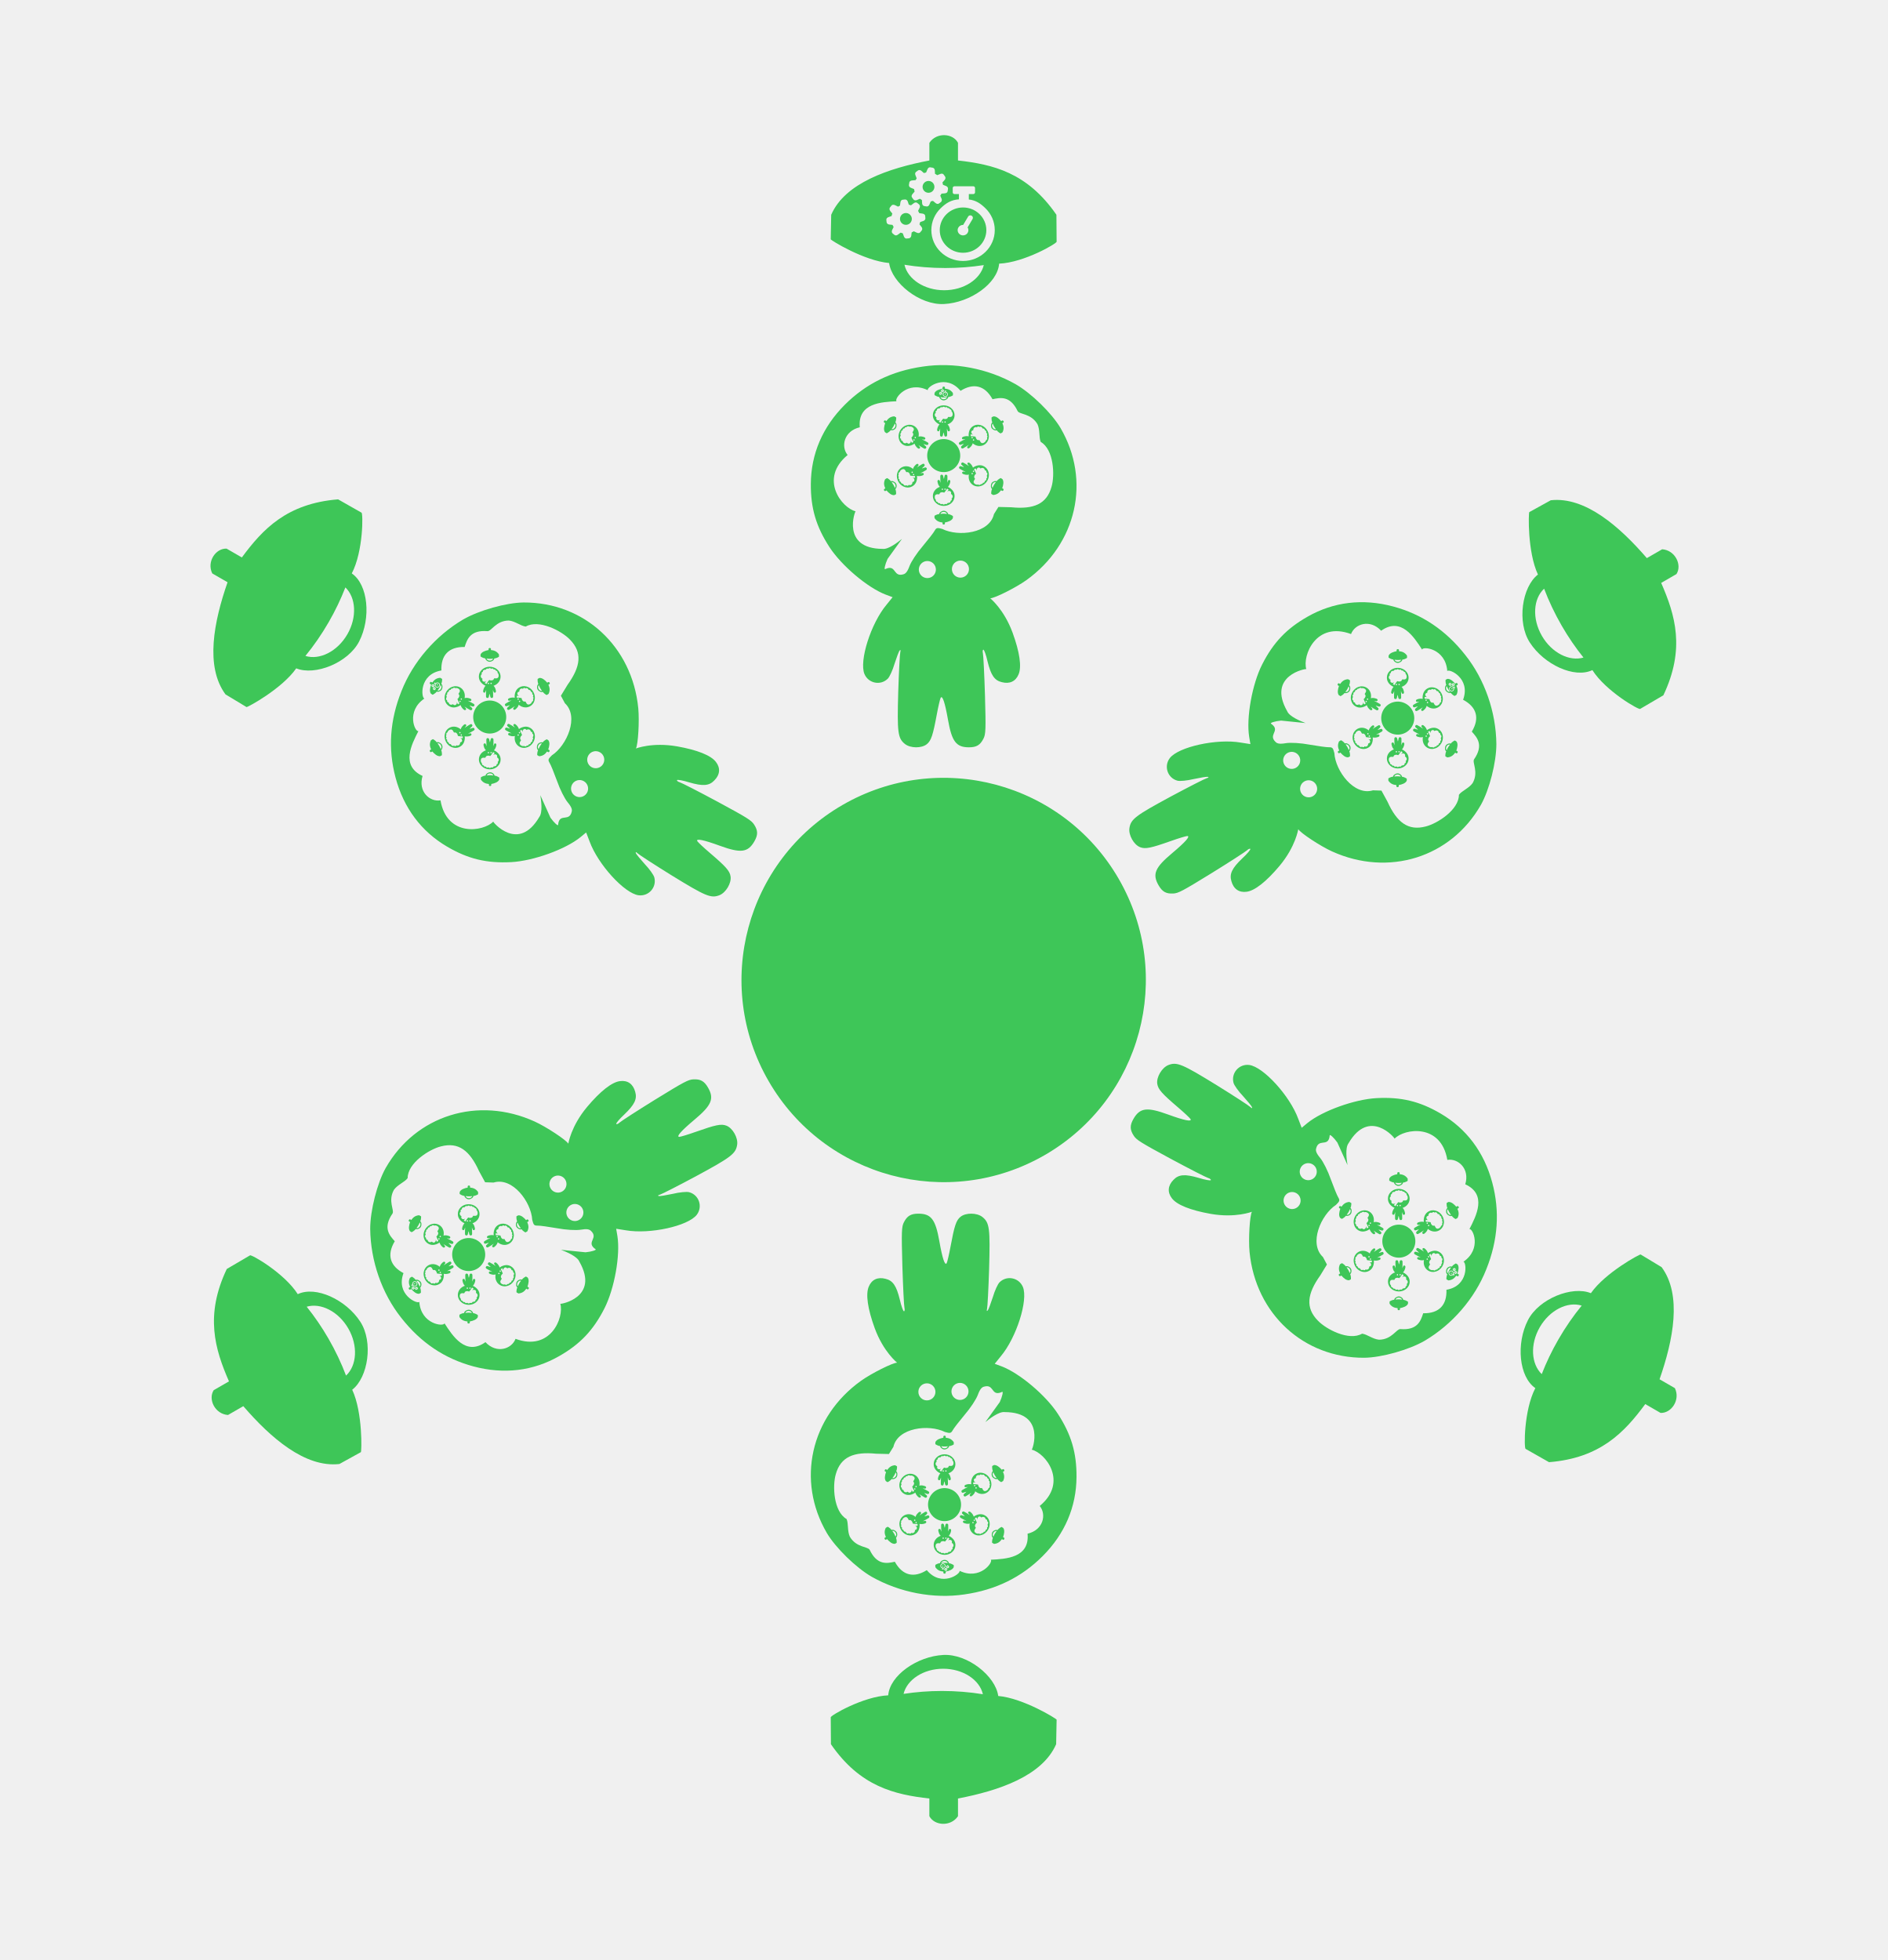
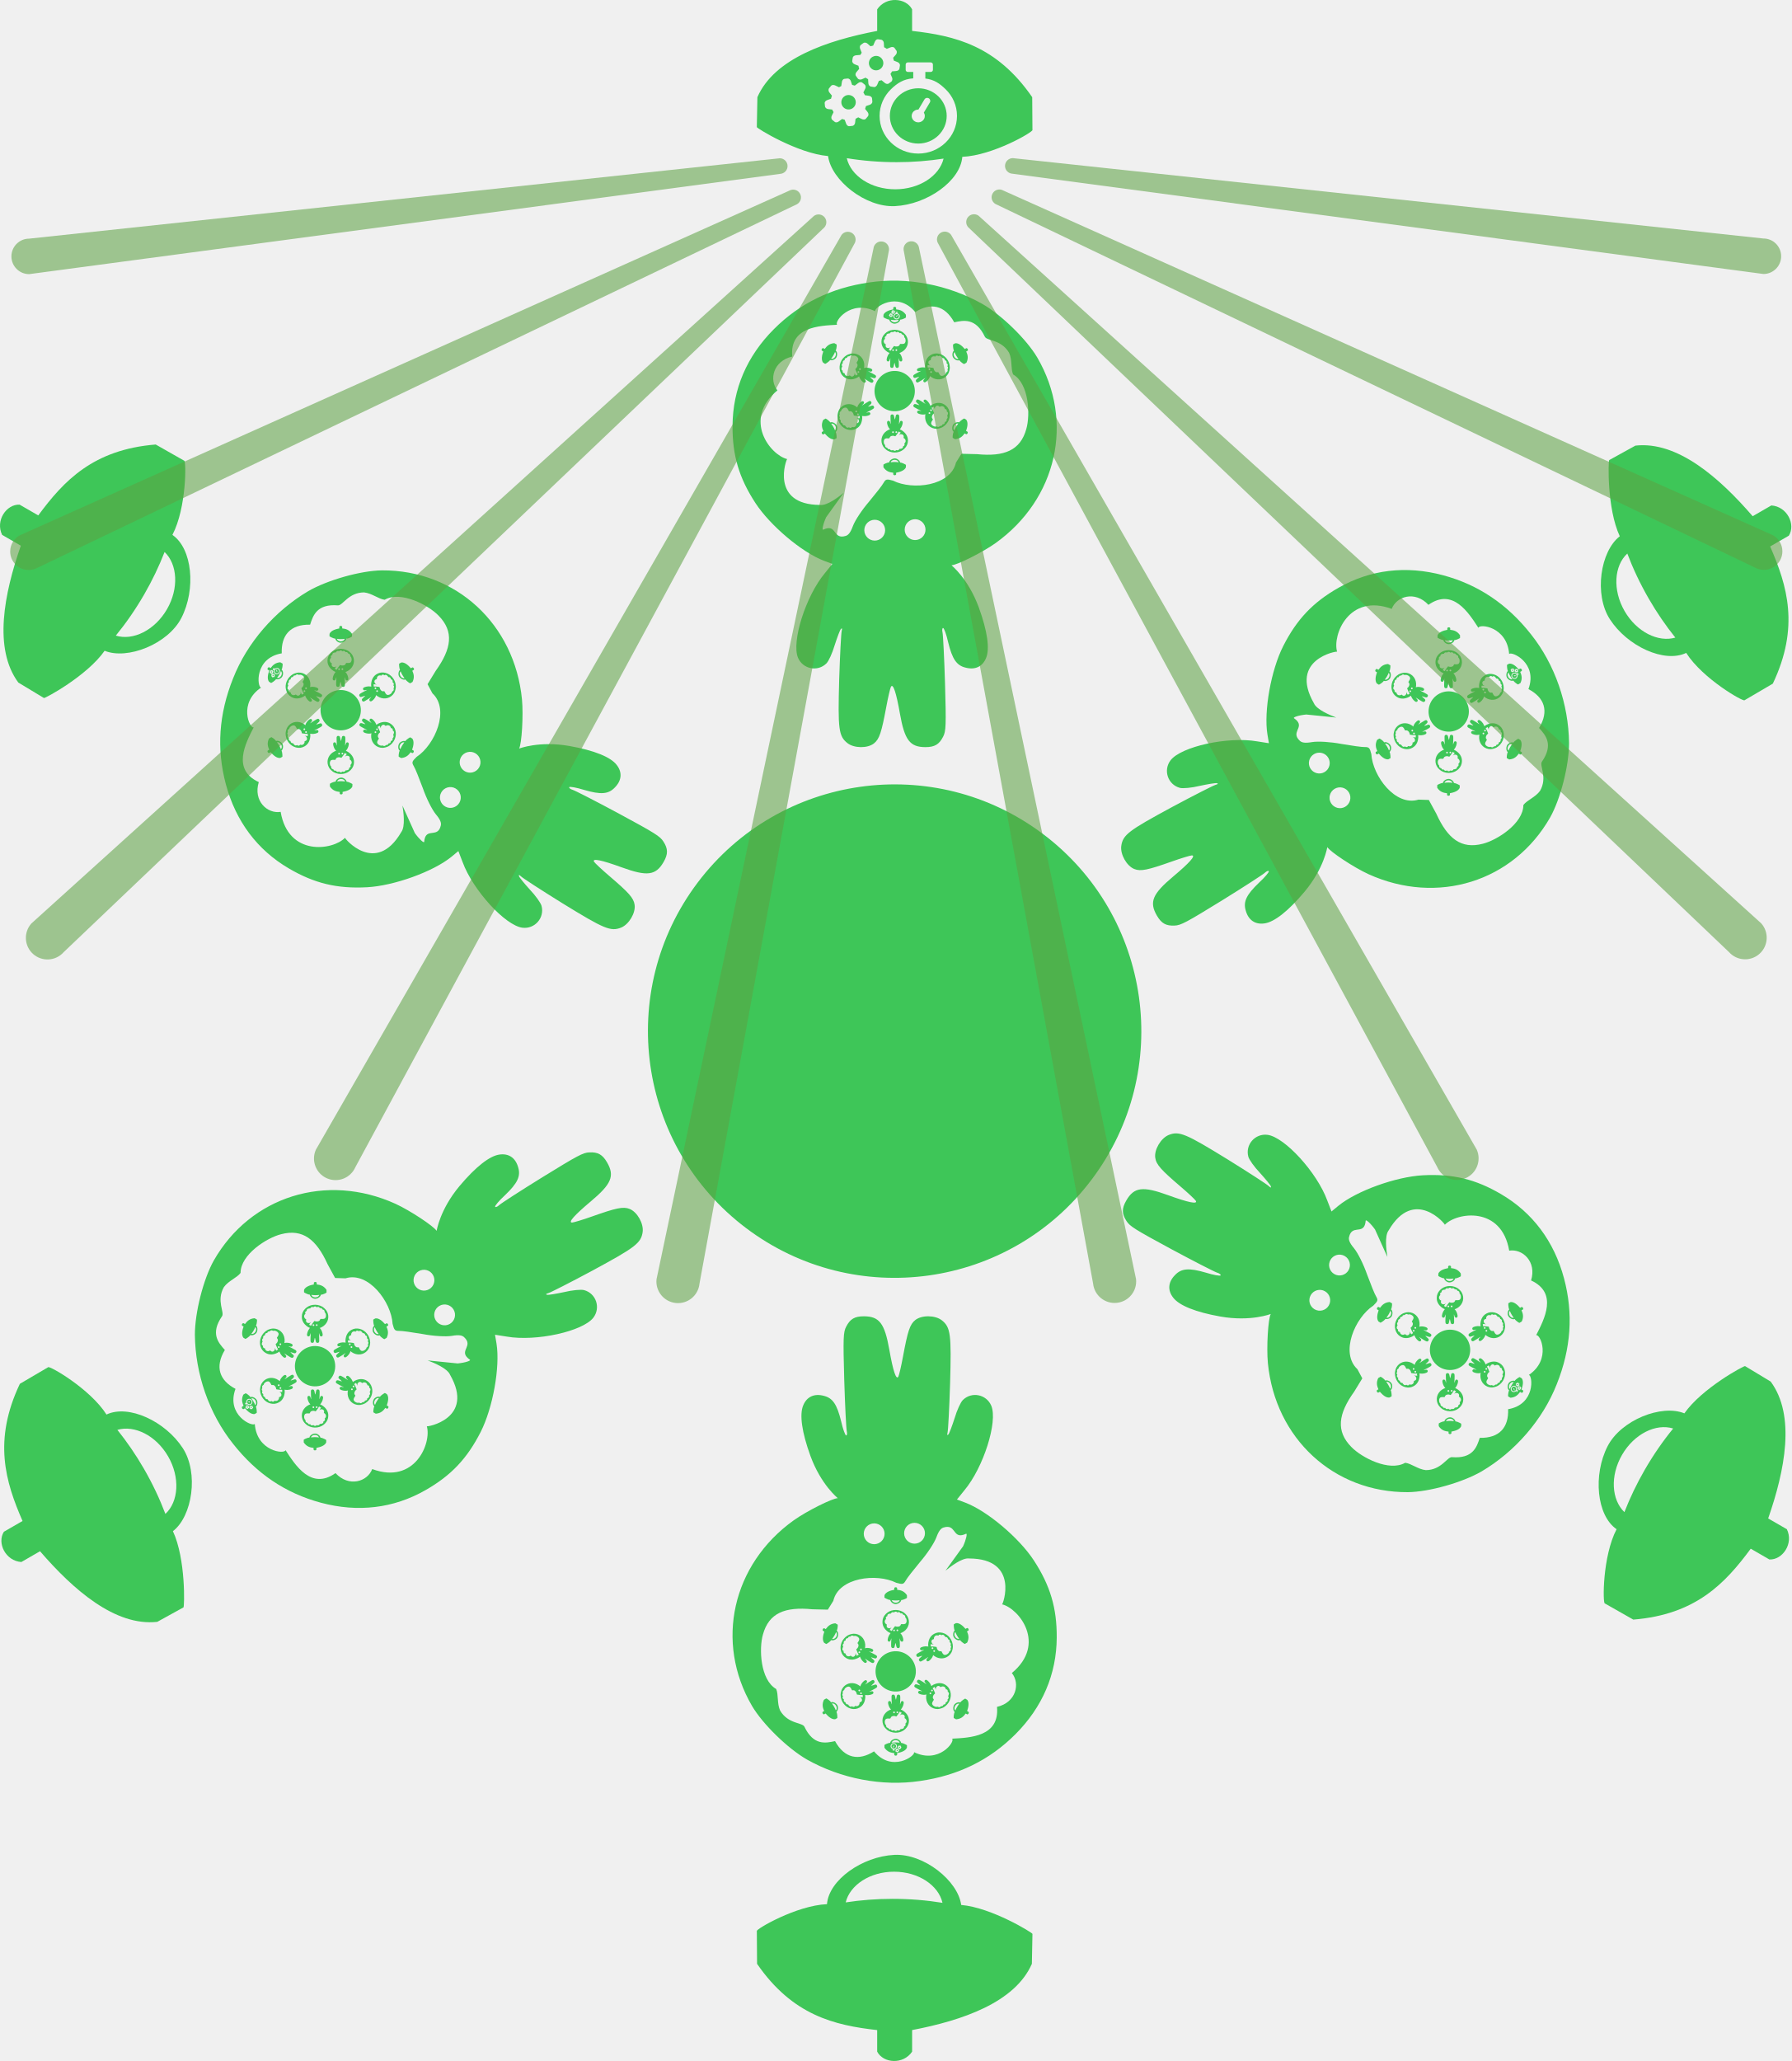
- <svg xmlns="http://www.w3.org/2000/svg" xmlns:xlink="http://www.w3.org/1999/xlink" version="1.0" width="212.687pt" height="220.89pt" viewBox="0 0 212.687 220.89" preserveAspectRatio="xMidYMid" id="svg5" xml:space="preserve">
+ <svg xmlns="http://www.w3.org/2000/svg" xmlns:xlink="http://www.w3.org/1999/xlink" version="1.0" width="165.434pt" height="190.314pt" viewBox="0 0 165.434 190.314" preserveAspectRatio="xMidYMid" id="svg5" xml:space="preserve">
  <defs id="defs5" />
-   <g id="layer2" style="display:inline">
+   <g id="layer2" style="display:inline" transform="translate(-23.7212,-15.23066)">
    <use x="0" y="0" xlink:href="#rect13-2-0-3" id="use9" transform="rotate(-120,106.4003,110.4304)" style="display:inline" />
    <use x="0" y="0" xlink:href="#rect13-2-0-3" id="use8" transform="rotate(180,106.502,110.6856)" style="display:inline" />
    <use x="0" y="0" xlink:href="#rect13-2-0-3" id="use7" transform="rotate(120,106.4181,110.3844)" style="display:inline" />
    <use x="0" y="0" xlink:href="#rect13-2-0-3" id="use6" transform="rotate(60,106.156,110.4116)" style="display:inline" />
-     <path id="rect13-2-0-3" style="stroke-width:1.221;stroke-linecap:round;stroke-miterlimit:0;fill:#3ec658;fill-opacity:1" d="m 187.311,61.903 -1.725,0.996 c -3.066,-3.551 -6.946,-6.955 -10.828,-6.52 l -2.419,1.335 c -0.091,4.14e-4 -0.229,4.465 0.974,7.036 -1.796,1.384 -2.393,5.375 -0.916,7.66 1.613,2.496 5.032,4.078 7.051,3.111 1.518,2.39 5.297,4.541 5.389,4.369 l 2.611,-1.532 c 2.484,-5.229 1.34,-9.029 -0.247,-12.666 l 1.723,-0.995 c 0.655,-1.028 -0.146,-2.693 -1.613,-2.794 z m -13.303,4.442 c 0.526,1.389 1.186,2.79 1.986,4.176 0.75,1.299 1.575,2.496 2.449,3.585 -1.574,0.463 -3.57,-0.514 -4.687,-2.45 -1.121,-1.942 -0.971,-4.181 0.252,-5.311 z" />
-     <path id="rect13-2-0" style="stroke-width:1.221;stroke-linecap:round;stroke-miterlimit:0;fill:#3ec658;fill-opacity:1" d="m 106.44,15.231 c -0.634,-0.017 -1.299,0.254 -1.709,0.864 v 1.991 c -4.608,0.88 -9.497,2.538 -11.061,6.117 l -0.054,2.763 c -0.045,0.079 3.752,2.431 6.58,2.675 0.301,2.248 3.459,4.759 6.177,4.623 2.968,-0.149 6.047,-2.319 6.22,-4.551 2.829,-0.12 6.581,-2.316 6.478,-2.481 l -0.022,-3.028 c -3.286,-4.766 -7.149,-5.674 -11.092,-6.119 v -1.989 c -0.281,-0.541 -0.882,-0.847 -1.516,-0.864 z m -1.663,3.624 c 0.018,-0.001 0.037,-7.6e-5 0.056,0.003 l 0.272,0.042 c 0.037,0.006 0.07,0.021 0.1,0.041 0.089,0.061 0.141,0.175 0.142,0.275 l 0.022,0.375 c 0.087,0.042 0.171,0.092 0.249,0.151 l 0.337,-0.135 c 0.124,-0.052 0.295,-0.062 0.384,0.06 L 106.5,19.893 c 0.089,0.124 0.041,0.299 -0.051,0.394 l -0.242,0.274 c 0.027,0.087 0.047,0.176 0.06,0.265 l 0.341,0.136 c 0.127,0.044 0.248,0.178 0.224,0.328 l -0.044,0.272 c -0.024,0.15 -0.181,0.218 -0.315,0.227 l -0.369,0.032 c -0.042,0.081 -0.088,0.159 -0.144,0.233 l 0.142,0.333 h 0.001 c 0.057,0.12 0.046,0.301 -0.076,0.39 l -0.223,0.161 c -0.123,0.089 -0.283,0.027 -0.384,-0.062 l -0.283,-0.237 c -0.081,0.026 -0.165,0.044 -0.248,0.059 l -0.146,0.34 c -0.051,0.125 -0.165,0.253 -0.316,0.229 l -0.27,-0.042 c -0.152,-0.024 -0.239,-0.183 -0.242,-0.316 l -0.023,-0.368 c -0.08,-0.04 -0.157,-0.087 -0.23,-0.141 l -0.335,0.145 c -0.121,0.058 -0.305,0.049 -0.394,-0.075 l -0.16,-0.223 c -0.089,-0.123 -0.027,-0.281 0.061,-0.382 l 0.236,-0.277 c -0.031,-0.095 -0.052,-0.188 -0.067,-0.284 l -0.35,-0.138 c -0.126,-0.045 -0.247,-0.181 -0.223,-0.331 l 0.044,-0.271 c 0.024,-0.15 0.183,-0.218 0.316,-0.229 l 0.387,-0.034 c 0.038,-0.07 0.078,-0.136 0.125,-0.201 l -0.135,-0.343 c -0.054,-0.122 -0.062,-0.294 0.061,-0.384 l 0.221,-0.161 c 0.123,-0.089 0.299,-0.041 0.394,0.051 l 0.271,0.24 c 0.082,-0.027 0.165,-0.047 0.248,-0.062 l 0.154,-0.357 c 0.044,-0.109 0.136,-0.22 0.259,-0.23 z m -0.144,1.537 a 0.666,0.666 0 0 0 -0.577,0.334 0.666,0.666 0 0 0 0.245,0.911 0.666,0.666 0 0 0 0.91,-0.245 0.666,0.666 0 0 0 -0.243,-0.911 0.666,0.666 0 0 0 -0.334,-0.089 z m 2.93,0.601 h 2.115 c 0.11,0 0.201,0.087 0.201,0.193 v 0.492 c 0,0.107 -0.091,0.195 -0.201,0.195 h -0.502 c 10e-4,0.009 0.003,0.016 0.003,0.025 v 0.584 c 0.814,0.095 1.325,0.457 1.876,0.993 0.647,0.629 1.047,1.498 1.047,2.458 0,0.96 -0.401,1.828 -1.047,2.458 -0.647,0.63 -1.539,1.02 -2.527,1.02 -0.987,0 -1.88,-0.39 -2.527,-1.02 -0.647,-0.629 -1.047,-1.498 -1.047,-2.458 0,-0.96 0.401,-1.829 1.047,-2.458 0.592,-0.576 1.173,-0.95 2.061,-1.009 -0.002,-0.197 -7.8e-4,-0.396 0,-0.593 h -0.501 c -0.11,0 -0.198,-0.087 -0.198,-0.193 v -0.494 c 0,-0.106 0.089,-0.193 0.199,-0.193 z m -5.577,1.488 c 0.15,-0.015 0.278,0.114 0.315,0.242 l 0.114,0.344 c 0.085,0.018 0.167,0.041 0.246,0.07 l 0.312,-0.233 c 0.106,-0.083 0.268,-0.135 0.385,-0.04 l 0.215,0.173 c 0.029,0.024 0.05,0.054 0.066,0.086 0.046,0.097 0.034,0.221 -0.015,0.309 l -0.168,0.337 c 0.054,0.08 0.101,0.163 0.139,0.253 l 0.36,0.051 c 0.133,0.017 0.288,0.094 0.303,0.245 l 0.026,0.275 c 0.016,0.152 -0.113,0.278 -0.24,0.315 l -0.347,0.116 c -0.02,0.089 -0.048,0.177 -0.081,0.261 l 0.227,0.287 c 0.088,0.102 0.126,0.281 0.031,0.398 l -0.174,0.212 c -0.096,0.118 -0.266,0.099 -0.387,0.04 l -0.335,-0.157 c -0.076,0.049 -0.157,0.094 -0.242,0.13 l -0.043,0.359 10e-4,0.002 c -0.01,0.132 -0.112,0.283 -0.262,0.299 l -0.272,0.028 c -0.15,0.015 -0.257,-0.118 -0.3,-0.245 l -0.127,-0.347 c -0.083,-0.018 -0.164,-0.044 -0.243,-0.073 l -0.297,0.221 c -0.106,0.083 -0.269,0.136 -0.388,0.04 l -0.212,-0.171 c -0.119,-0.097 -0.115,-0.278 -0.051,-0.396 l 0.164,-0.33 c -0.049,-0.075 -0.093,-0.153 -0.129,-0.236 l -0.363,-0.042 c -0.134,-0.01 -0.288,-0.109 -0.303,-0.261 l -0.028,-0.274 c -0.015,-0.15 0.118,-0.257 0.245,-0.3 l 0.343,-0.123 c 0.02,-0.097 0.049,-0.189 0.084,-0.28 l -0.234,-0.293 c -0.086,-0.102 -0.122,-0.281 -0.026,-0.398 l 0.173,-0.212 c 0.096,-0.118 0.268,-0.099 0.388,-0.041 l 0.352,0.166 c 0.068,-0.042 0.135,-0.079 0.208,-0.111 l 0.054,-0.366 c 0.014,-0.133 0.094,-0.285 0.246,-0.3 z m 6.541,0.901 c -1.448,0 -2.625,1.144 -2.625,2.552 0,1.412 1.182,2.553 2.625,2.553 1.452,0 2.625,-1.149 2.625,-2.553 0,-1.406 -1.177,-2.552 -2.625,-2.552 z m -6.439,0.623 a 0.666,0.666 0 0 0 -0.334,0.089 0.666,0.666 0 0 0 -0.243,0.911 0.666,0.666 0 0 0 0.91,0.245 0.666,0.666 0 0 0 0.245,-0.911 0.666,0.666 0 0 0 -0.577,-0.334 z m 7.242,0.264 c 0.055,-0.004 0.111,0.008 0.163,0.037 0.137,0.077 0.185,0.247 0.105,0.381 l -0.557,0.94 c 0.114,0.179 0.125,0.41 0.009,0.605 -0.167,0.282 -0.537,0.38 -0.828,0.217 -0.29,-0.163 -0.39,-0.523 -0.223,-0.806 0.116,-0.195 0.328,-0.302 0.543,-0.296 l 0.558,-0.939 c 0.05,-0.083 0.137,-0.133 0.229,-0.139 z m -7.405,5.569 c 1.466,0.239 3.009,0.368 4.61,0.368 1.5,0 2.948,-0.117 4.329,-0.33 -0.386,1.594 -2.23,2.834 -4.465,2.834 -2.242,0 -4.106,-1.249 -4.474,-2.873 z" />
+     <path id="rect13-2-0-3" style="fill:#3ec658;fill-opacity:1;stroke-width:1.221;stroke-linecap:round;stroke-miterlimit:0" d="m 187.311,61.903 -1.725,0.996 c -3.066,-3.551 -6.946,-6.955 -10.828,-6.52 l -2.419,1.335 c -0.091,4.14e-4 -0.229,4.465 0.974,7.036 -1.796,1.384 -2.393,5.375 -0.916,7.66 1.613,2.496 5.032,4.078 7.051,3.111 1.518,2.39 5.297,4.541 5.389,4.369 l 2.611,-1.532 c 2.484,-5.229 1.34,-9.029 -0.247,-12.666 l 1.723,-0.995 c 0.655,-1.028 -0.146,-2.693 -1.613,-2.794 z m -13.303,4.442 c 0.526,1.389 1.186,2.79 1.986,4.176 0.75,1.299 1.575,2.496 2.449,3.585 -1.574,0.463 -3.57,-0.514 -4.687,-2.45 -1.121,-1.942 -0.971,-4.181 0.252,-5.311 z" />
+     <path id="rect13-2-0" style="fill:#3ec658;fill-opacity:1;stroke-width:1.221;stroke-linecap:round;stroke-miterlimit:0" d="m 106.44,15.231 c -0.634,-0.017 -1.299,0.254 -1.709,0.864 v 1.991 c -4.608,0.88 -9.497,2.538 -11.061,6.117 l -0.054,2.763 c -0.045,0.079 3.752,2.431 6.58,2.675 0.301,2.248 3.459,4.759 6.177,4.623 2.968,-0.149 6.047,-2.319 6.22,-4.551 2.829,-0.12 6.581,-2.316 6.478,-2.481 l -0.022,-3.028 c -3.286,-4.766 -7.149,-5.674 -11.092,-6.119 v -1.989 c -0.281,-0.541 -0.882,-0.847 -1.516,-0.864 z m -1.663,3.624 c 0.018,-0.001 0.037,-7.6e-5 0.056,0.003 l 0.272,0.042 c 0.037,0.006 0.07,0.021 0.1,0.041 0.089,0.061 0.141,0.175 0.142,0.275 l 0.022,0.375 c 0.087,0.042 0.171,0.092 0.249,0.151 l 0.337,-0.135 c 0.124,-0.052 0.295,-0.062 0.384,0.06 L 106.5,19.893 c 0.089,0.124 0.041,0.299 -0.051,0.394 l -0.242,0.274 c 0.027,0.087 0.047,0.176 0.06,0.265 l 0.341,0.136 c 0.127,0.044 0.248,0.178 0.224,0.328 l -0.044,0.272 c -0.024,0.15 -0.181,0.218 -0.315,0.227 l -0.369,0.032 c -0.042,0.081 -0.088,0.159 -0.144,0.233 l 0.142,0.333 h 0.001 c 0.057,0.12 0.046,0.301 -0.076,0.39 l -0.223,0.161 c -0.123,0.089 -0.283,0.027 -0.384,-0.062 l -0.283,-0.237 c -0.081,0.026 -0.165,0.044 -0.248,0.059 l -0.146,0.34 c -0.051,0.125 -0.165,0.253 -0.316,0.229 l -0.27,-0.042 c -0.152,-0.024 -0.239,-0.183 -0.242,-0.316 l -0.023,-0.368 c -0.08,-0.04 -0.157,-0.087 -0.23,-0.141 l -0.335,0.145 c -0.121,0.058 -0.305,0.049 -0.394,-0.075 l -0.16,-0.223 c -0.089,-0.123 -0.027,-0.281 0.061,-0.382 l 0.236,-0.277 c -0.031,-0.095 -0.052,-0.188 -0.067,-0.284 l -0.35,-0.138 c -0.126,-0.045 -0.247,-0.181 -0.223,-0.331 l 0.044,-0.271 c 0.024,-0.15 0.183,-0.218 0.316,-0.229 l 0.387,-0.034 c 0.038,-0.07 0.078,-0.136 0.125,-0.201 l -0.135,-0.343 c -0.054,-0.122 -0.062,-0.294 0.061,-0.384 l 0.221,-0.161 c 0.123,-0.089 0.299,-0.041 0.394,0.051 l 0.271,0.24 c 0.082,-0.027 0.165,-0.047 0.248,-0.062 l 0.154,-0.357 c 0.044,-0.109 0.136,-0.22 0.259,-0.23 z m -0.144,1.537 a 0.666,0.666 0 0 0 -0.577,0.334 0.666,0.666 0 0 0 0.245,0.911 0.666,0.666 0 0 0 0.91,-0.245 0.666,0.666 0 0 0 -0.243,-0.911 0.666,0.666 0 0 0 -0.334,-0.089 z m 2.93,0.601 h 2.115 c 0.11,0 0.201,0.087 0.201,0.193 v 0.492 c 0,0.107 -0.091,0.195 -0.201,0.195 h -0.502 c 10e-4,0.009 0.003,0.016 0.003,0.025 v 0.584 c 0.814,0.095 1.325,0.457 1.876,0.993 0.647,0.629 1.047,1.498 1.047,2.458 0,0.96 -0.401,1.828 -1.047,2.458 -0.647,0.63 -1.539,1.02 -2.527,1.02 -0.987,0 -1.88,-0.39 -2.527,-1.02 -0.647,-0.629 -1.047,-1.498 -1.047,-2.458 0,-0.96 0.401,-1.829 1.047,-2.458 0.592,-0.576 1.173,-0.95 2.061,-1.009 -0.002,-0.197 -7.8e-4,-0.396 0,-0.593 h -0.501 c -0.11,0 -0.198,-0.087 -0.198,-0.193 v -0.494 c 0,-0.106 0.089,-0.193 0.199,-0.193 z m -5.577,1.488 c 0.15,-0.015 0.278,0.114 0.315,0.242 l 0.114,0.344 c 0.085,0.018 0.167,0.041 0.246,0.07 l 0.312,-0.233 c 0.106,-0.083 0.268,-0.135 0.385,-0.04 l 0.215,0.173 c 0.029,0.024 0.05,0.054 0.066,0.086 0.046,0.097 0.034,0.221 -0.015,0.309 l -0.168,0.337 c 0.054,0.08 0.101,0.163 0.139,0.253 l 0.36,0.051 c 0.133,0.017 0.288,0.094 0.303,0.245 l 0.026,0.275 c 0.016,0.152 -0.113,0.278 -0.24,0.315 l -0.347,0.116 c -0.02,0.089 -0.048,0.177 -0.081,0.261 l 0.227,0.287 c 0.088,0.102 0.126,0.281 0.031,0.398 l -0.174,0.212 c -0.096,0.118 -0.266,0.099 -0.387,0.04 l -0.335,-0.157 c -0.076,0.049 -0.157,0.094 -0.242,0.13 l -0.043,0.359 10e-4,0.002 c -0.01,0.132 -0.112,0.283 -0.262,0.299 l -0.272,0.028 c -0.15,0.015 -0.257,-0.118 -0.3,-0.245 l -0.127,-0.347 c -0.083,-0.018 -0.164,-0.044 -0.243,-0.073 l -0.297,0.221 c -0.106,0.083 -0.269,0.136 -0.388,0.04 l -0.212,-0.171 c -0.119,-0.097 -0.115,-0.278 -0.051,-0.396 l 0.164,-0.33 c -0.049,-0.075 -0.093,-0.153 -0.129,-0.236 l -0.363,-0.042 c -0.134,-0.01 -0.288,-0.109 -0.303,-0.261 l -0.028,-0.274 c -0.015,-0.15 0.118,-0.257 0.245,-0.3 l 0.343,-0.123 c 0.02,-0.097 0.049,-0.189 0.084,-0.28 l -0.234,-0.293 c -0.086,-0.102 -0.122,-0.281 -0.026,-0.398 l 0.173,-0.212 c 0.096,-0.118 0.268,-0.099 0.388,-0.041 l 0.352,0.166 c 0.068,-0.042 0.135,-0.079 0.208,-0.111 l 0.054,-0.366 c 0.014,-0.133 0.094,-0.285 0.246,-0.3 z m 6.541,0.901 c -1.448,0 -2.625,1.144 -2.625,2.552 0,1.412 1.182,2.553 2.625,2.553 1.452,0 2.625,-1.149 2.625,-2.553 0,-1.406 -1.177,-2.552 -2.625,-2.552 z m -6.439,0.623 a 0.666,0.666 0 0 0 -0.334,0.089 0.666,0.666 0 0 0 -0.243,0.911 0.666,0.666 0 0 0 0.91,0.245 0.666,0.666 0 0 0 0.245,-0.911 0.666,0.666 0 0 0 -0.577,-0.334 z m 7.242,0.264 c 0.055,-0.004 0.111,0.008 0.163,0.037 0.137,0.077 0.185,0.247 0.105,0.381 l -0.557,0.94 c 0.114,0.179 0.125,0.41 0.009,0.605 -0.167,0.282 -0.537,0.38 -0.828,0.217 -0.29,-0.163 -0.39,-0.523 -0.223,-0.806 0.116,-0.195 0.328,-0.302 0.543,-0.296 l 0.558,-0.939 c 0.05,-0.083 0.137,-0.133 0.229,-0.139 z m -7.405,5.569 c 1.466,0.239 3.009,0.368 4.61,0.368 1.5,0 2.948,-0.117 4.329,-0.33 -0.386,1.594 -2.23,2.834 -4.465,2.834 -2.242,0 -4.106,-1.249 -4.474,-2.873 z" />
    <use x="0" y="0" xlink:href="#g10-7-68-1-1" id="use1" transform="rotate(-60,106.2856,110.4704)" style="display:inline" />
    <use x="0" y="0" xlink:href="#g10-7-68-1-1" id="use2" transform="rotate(-120,105.5616,111.8847)" style="display:inline" />
    <use x="0" y="0" xlink:href="#g10-7-68-1-1" id="use3" transform="rotate(180,106.3436,110.4998)" style="display:inline" />
    <use x="0" y="0" xlink:href="#g10-7-68-1-1" id="use5" transform="rotate(120,106.3778,110.508)" style="display:inline" />
    <use x="0" y="0" xlink:href="#g10-7-68-1-1" id="use4" transform="rotate(60,106.4105,110.4985)" style="display:inline;fill:#ffffff;fill-opacity:1" />
    <g id="g10-7-68-1-1" transform="matrix(0.1803715,0,0,0.1803715,88.52334,38.76718)" style="fill:#3ec658;fill-opacity:1">
-       <path id="path9" style="fill:#3ec658;stroke:none;stroke-width:0.1;fill-opacity:1" d="m 114.597,252 c 4.7,0 7.006,-1.403 9.006,-5.303 1.5,-2.8 1.599,-5.898 0.999,-27.198 -0.4,-13.2 -0.999,-24.997 -1.299,-26.297 -0.3,-1.2 -0.1,-2.201 0.3,-2.201 0.5,0 1.699,3.301 2.599,7.301 2.1,8.6 4.301,11.894 8.901,12.994 4.9,1.3 8.701,-0.497 10.501,-4.897 2,-4.7 0.697,-13.799 -3.703,-25.899 -5.44,-14.868 -14.067,-21.611 -13.993,-21.611 2.7,0 15.896,-6.589 22.496,-11.289 31.6,-22.6 40.5,-62.4 21.4,-95.1 -5.5,-9.3 -18.2,-21.701 -28.1,-27.401 -17.4,-9.8 -38.505,-13.896 -57.905,-10.996 -19.5,2.8 -35.601,10.693 -48.801,23.893 -13.9,13.9 -21.096,30.807 -21.196,49.507 -0.1,15.1 3.295,26.594 11.695,39.494 7.5,11.5 23.8,25.302 35.1,29.602 l 4.304,1.6 -3.801,4.702 c -9.8,11.7 -17.198,35.103 -13.798,43.303 2.5,5.9 10.102,7.399 14.602,2.899 1.1,-1.1 2.999,-5.207 4.199,-9.307 1.3,-4 2.7,-7.8 3.2,-8.3 0.6,-0.6 0.698,-0.193 0.398,1.007 -0.3,1.1 -0.899,12.395 -1.299,25.095 -0.7,25.2 -0.304,28.804 4.296,32.404 3.4,2.6 10.206,2.697 13.506,0.098 2.8,-2.2 3.894,-5.698 6.294,-18.598 0.9,-4.9 2.004,-9.603 2.404,-10.403 1.1,-1.9 2.697,2.901 4.597,13.701 2.4,13.6 5.1,17.201 13.1,17.201 z M 88.608,146.269 c -2.948,0.002 -5.338,-2.388 -5.336,-5.336 0.002,-2.945 2.391,-5.33 5.336,-5.328 2.941,0.002 5.325,2.386 5.328,5.328 0.002,2.945 -2.383,5.333 -5.328,5.336 z m 20.669,-0.276 c -2.945,0.002 -5.333,-2.383 -5.336,-5.328 -0.002,-2.948 2.388,-5.338 5.336,-5.336 2.945,0.002 5.33,2.391 5.328,5.336 -0.002,2.941 -2.386,5.325 -5.328,5.328 z m -37.682,-1.795 c -4.182,-0.203 -3.083,-6.453 -9.348,-3.525 -0.769,0.359 -0.098,-2.9 1.502,-6.4 l 9.01,-12.505 c -2.551,2.071 -8.53,6.73 -12.101,6.25 C 34.631,127.911 43.467,104.092 43.79,104.548 35.101,102.419 20.826,84.238 38.785,69.366 34.424,64.059 36.523,54.316 46.385,52.044 44.969,36.847 60.101,36.253 69.372,35.776 c -1.733,-1.429 6.717,-13.096 19.497,-6.921 -0.873,-1.793 11.299,-10.614 20.481,0.416 7.808,-4.93 15.057,-3.67 19.963,5.241 4.848,-1.037 11.04,-2.361 15.681,7.39 1.045,2.196 8.375,1.335 12.427,8.244 1.672,3.695 0.769,8.16 2.031,11.054 8.181,4.704 8.858,20.753 6.766,27.937 -3.021,10.933 -11.221,14.26 -25.218,12.879 l -7.999,-0.195 -2.802,4.499 c -2.749,12.038 -22.215,14.285 -32.25,9.25 -3.2,-0.9 -3.7,-0.804 -4.8,1.096 -0.6,1.2 -3.998,5.499 -7.398,9.599 -3.7,4.3 -7.2,9.607 -8.3,12.507 -1.3,3.6 -2.461,4.717 -3.703,5.1 -0.85,0.262 -1.555,0.354 -2.152,0.325 z" transform="translate(0,1.3860281e-5)" />
+       <path id="path9" style="fill:#3ec658;fill-opacity:1;stroke:none;stroke-width:0.1" d="m 114.597,252 c 4.7,0 7.006,-1.403 9.006,-5.303 1.5,-2.8 1.599,-5.898 0.999,-27.198 -0.4,-13.2 -0.999,-24.997 -1.299,-26.297 -0.3,-1.2 -0.1,-2.201 0.3,-2.201 0.5,0 1.699,3.301 2.599,7.301 2.1,8.6 4.301,11.894 8.901,12.994 4.9,1.3 8.701,-0.497 10.501,-4.897 2,-4.7 0.697,-13.799 -3.703,-25.899 -5.44,-14.868 -14.067,-21.611 -13.993,-21.611 2.7,0 15.896,-6.589 22.496,-11.289 31.6,-22.6 40.5,-62.4 21.4,-95.1 -5.5,-9.3 -18.2,-21.701 -28.1,-27.401 -17.4,-9.8 -38.505,-13.896 -57.905,-10.996 -19.5,2.8 -35.601,10.693 -48.801,23.893 -13.9,13.9 -21.096,30.807 -21.196,49.507 -0.1,15.1 3.295,26.594 11.695,39.494 7.5,11.5 23.8,25.302 35.1,29.602 l 4.304,1.6 -3.801,4.702 c -9.8,11.7 -17.198,35.103 -13.798,43.303 2.5,5.9 10.102,7.399 14.602,2.899 1.1,-1.1 2.999,-5.207 4.199,-9.307 1.3,-4 2.7,-7.8 3.2,-8.3 0.6,-0.6 0.698,-0.193 0.398,1.007 -0.3,1.1 -0.899,12.395 -1.299,25.095 -0.7,25.2 -0.304,28.804 4.296,32.404 3.4,2.6 10.206,2.697 13.506,0.098 2.8,-2.2 3.894,-5.698 6.294,-18.598 0.9,-4.9 2.004,-9.603 2.404,-10.403 1.1,-1.9 2.697,2.901 4.597,13.701 2.4,13.6 5.1,17.201 13.1,17.201 z M 88.608,146.269 c -2.948,0.002 -5.338,-2.388 -5.336,-5.336 0.002,-2.945 2.391,-5.33 5.336,-5.328 2.941,0.002 5.325,2.386 5.328,5.328 0.002,2.945 -2.383,5.333 -5.328,5.336 z m 20.669,-0.276 c -2.945,0.002 -5.333,-2.383 -5.336,-5.328 -0.002,-2.948 2.388,-5.338 5.336,-5.336 2.945,0.002 5.33,2.391 5.328,5.336 -0.002,2.941 -2.386,5.325 -5.328,5.328 z m -37.682,-1.795 c -4.182,-0.203 -3.083,-6.453 -9.348,-3.525 -0.769,0.359 -0.098,-2.9 1.502,-6.4 l 9.01,-12.505 c -2.551,2.071 -8.53,6.73 -12.101,6.25 C 34.631,127.911 43.467,104.092 43.79,104.548 35.101,102.419 20.826,84.238 38.785,69.366 34.424,64.059 36.523,54.316 46.385,52.044 44.969,36.847 60.101,36.253 69.372,35.776 c -1.733,-1.429 6.717,-13.096 19.497,-6.921 -0.873,-1.793 11.299,-10.614 20.481,0.416 7.808,-4.93 15.057,-3.67 19.963,5.241 4.848,-1.037 11.04,-2.361 15.681,7.39 1.045,2.196 8.375,1.335 12.427,8.244 1.672,3.695 0.769,8.16 2.031,11.054 8.181,4.704 8.858,20.753 6.766,27.937 -3.021,10.933 -11.221,14.26 -25.218,12.879 l -7.999,-0.195 -2.802,4.499 c -2.749,12.038 -22.215,14.285 -32.25,9.25 -3.2,-0.9 -3.7,-0.804 -4.8,1.096 -0.6,1.2 -3.998,5.499 -7.398,9.599 -3.7,4.3 -7.2,9.607 -8.3,12.507 -1.3,3.6 -2.461,4.717 -3.703,5.1 -0.85,0.262 -1.555,0.354 -2.152,0.325 z" transform="translate(0,1.3860281e-5)" />
    </g>
-     <circle style="display:inline;fill:#3ec658;fill-opacity:1;stroke:#000000;stroke-width:0;stroke-linecap:round;stroke-miterlimit:0;stroke-dasharray:none;stroke-opacity:1" id="path10" cx="148.82" cy="-36.874" r="22.782" transform="rotate(60)" />
+     <circle style="display:inline;fill:#3ec658;fill-opacity:1;stroke:#000000;stroke-width:0;stroke-linecap:round;stroke-miterlimit:0;stroke-dasharray:none;stroke-opacity:1" id="path10" cx="-151.397" cy="-24.206" r="22.782" transform="rotate(-143)" />
  </g>
-   <g id="layer4" style="display:inline">
+   <g id="layer4" style="display:inline" transform="translate(-23.7212,-15.23066)">
    <use x="0" y="0" xlink:href="#use15" transform="rotate(-60,106.2838,110.3847)" id="use31" />
    <use x="0" y="0" xlink:href="#use15" transform="rotate(-120,105.5754,111.8182)" id="use30" />
    <use x="0" y="0" xlink:href="#use15" transform="rotate(180,106.3953,110.4565)" id="use29" />
    <use x="0" y="0" xlink:href="#use15" transform="rotate(120,106.4356,110.4165)" id="use28" />
    <use x="0" y="0" xlink:href="#use15" transform="rotate(60,106.3089,110.4489)" id="use27" />
-     <use x="0" y="0" xlink:href="#layer2" id="use15" transform="matrix(0.08171933,0,0,0.08171933,97.65801,42.31969)" style="fill:#3ec658;fill-opacity:1" />
+     <use x="0" y="0" xlink:href="#layer2" id="use15" transform="matrix(0.08171933,0,0,0.08171933,99.59649,43.56432)" style="fill:#3ec658;fill-opacity:1" />
  </g>
-   <g id="layer1" style="display:none">
+   <g id="layer3" transform="translate(-23.7212,-15.23066)" style="display:inline">
+     <path id="path2-4" style="fill:#5da343;fill-opacity:0.555;stroke:#1d0000;stroke-width:0;stroke-linecap:round;stroke-miterlimit:0;stroke-opacity:0.805" d="m 186.578,40.532 c 0.905,10e-7 1.639,-0.734 1.639,-1.639 0,-0.905 -0.734,-1.639 -1.639,-1.639 l -69.17,-7.405 c -0.388,-0.084 -0.771,0.164 -0.854,0.552 -0.084,0.389 0.163,0.771 0.552,0.855" />
+     <path id="path1-0" style="fill:#5da343;fill-opacity:0.555;stroke:#1d0000;stroke-width:0;stroke-linecap:round;stroke-miterlimit:0;stroke-opacity:0.805" d="m 116.109,32.733 c -0.278,-0.035 -0.564,0.096 -0.713,0.353 -0.2,0.344 -0.083,0.783 0.261,0.983 l 70.217,33.608 c 0.226,0.111 0.48,0.173 0.749,0.173 0.943,-3e-6 1.707,-0.764 1.707,-1.707 0,-0.631 -0.342,-1.182 -0.851,-1.477 L 116.38,32.824 c -0.086,-0.05 -0.178,-0.079 -0.271,-0.091 z" />
+     <path id="path1-7" style="fill:#5da343;fill-opacity:0.555;stroke:#1d0000;stroke-width:0;stroke-linecap:round;stroke-miterlimit:0;stroke-opacity:0.805" d="m 183.404,103.151 c 0.735,0.819 1.995,0.888 2.815,0.154 0.82,-0.735 0.889,-1.995 0.155,-2.815 L 114.21,35.253 c -0.265,-0.296 -0.72,-0.32 -1.016,-0.055 -0.296,0.265 -0.321,0.72 -0.056,1.016 z" />
+     <path id="path1" style="fill:#5da343;fill-opacity:0.555;stroke:#1d0000;stroke-width:0;stroke-linecap:round;stroke-miterlimit:0;stroke-opacity:0.805" d="m 156.457,123.002 c 0.446,1.006 1.623,1.461 2.63,1.016 1.007,-0.445 1.462,-1.623 1.017,-2.63 L 111.631,37.045 c -0.161,-0.363 -0.586,-0.527 -0.949,-0.367 -0.364,0.161 -0.528,0.586 -0.368,0.949 z" />
+     <path id="path1-71" style="fill:#5da343;fill-opacity:0.555;stroke:#1d0000;stroke-width:0;stroke-linecap:round;stroke-miterlimit:0;stroke-opacity:0.805" d="m 124.673,133.757 c 0.113,1.095 1.092,1.891 2.187,1.779 1.095,-0.112 1.892,-1.092 1.78,-2.187 L 108.603,38.155 c -0.041,-0.395 -0.394,-0.682 -0.789,-0.642 -0.396,0.04 -0.683,0.394 -0.643,0.789 z" />
+     <path id="path1-71-7" style="fill:#5da343;fill-opacity:0.555;stroke:#1d0000;stroke-width:0;stroke-linecap:round;stroke-miterlimit:0;stroke-opacity:0.805" d="m 88.32,133.772 c -0.113,1.095 -1.092,1.891 -2.187,1.779 -1.095,-0.112 -1.892,-1.092 -1.78,-2.187 L 104.39,38.171 c 0.041,-0.395 0.394,-0.682 0.789,-0.642 0.396,0.04 0.683,0.394 0.643,0.789 z" />
+     <path id="path1-718" style="fill:#5da343;fill-opacity:0.555;stroke:#1d0000;stroke-width:0;stroke-linecap:round;stroke-miterlimit:0;stroke-opacity:0.805" d="m 56.536,123.017 c -0.446,1.006 -1.623,1.461 -2.63,1.016 -1.007,-0.445 -1.462,-1.623 -1.017,-2.63 L 101.362,37.061 c 0.161,-0.363 0.586,-0.527 0.949,-0.367 0.364,0.161 0.528,0.586 0.368,0.949 z" />
+     <path id="path1-7-7" style="fill:#5da343;fill-opacity:0.555;stroke:#1d0000;stroke-width:0;stroke-linecap:round;stroke-miterlimit:0;stroke-opacity:0.805" d="m 29.589,103.166 c -0.735,0.819 -1.995,0.888 -2.815,0.154 -0.82,-0.735 -0.889,-1.995 -0.155,-2.815 l 72.163,-65.236 c 0.265,-0.296 0.72,-0.32 1.016,-0.055 0.296,0.265 0.321,0.72 0.056,1.016 z" />
+     <path id="path1-0-1" style="fill:#5da343;fill-opacity:0.555;stroke:#1d0000;stroke-width:0;stroke-linecap:round;stroke-miterlimit:0;stroke-opacity:0.805" d="m 96.883,32.747 c 0.278,-0.035 0.564,0.096 0.713,0.353 0.2,0.344 0.083,0.783 -0.261,0.983 L 27.118,67.691 c -0.226,0.111 -0.48,0.173 -0.749,0.173 -0.943,-3e-6 -1.707,-0.764 -1.707,-1.707 0,-0.631 0.342,-1.182 0.851,-1.477 L 96.612,32.837 c 0.086,-0.05 0.178,-0.079 0.271,-0.091 z" />
+     <path id="path2-4-8" style="fill:#5da343;fill-opacity:0.555;stroke:#1d0000;stroke-width:0;stroke-linecap:round;stroke-miterlimit:0;stroke-opacity:0.805" d="m 26.414,40.545 c -0.905,10e-7 -1.639,-0.734 -1.639,-1.639 0,-0.905 0.734,-1.639 1.639,-1.639 l 69.17,-7.405 c 0.388,-0.084 0.771,0.164 0.854,0.552 0.084,0.389 -0.163,0.771 -0.552,0.855" />
+   </g>
+   <g id="layer1" style="display:none" transform="translate(-23.7212,-15.23066)">
    <circle style="display:inline;fill:#ff5555;fill-opacity:0.348;stroke:#000000;stroke-width:0;stroke-linecap:round;stroke-miterlimit:0;stroke-dasharray:none;stroke-opacity:1" id="path10-6-0" cx="-147.319" cy="-42.476" r="6.575" transform="rotate(-150)" />
    <g id="g9" transform="matrix(0.8772667,0,0,0.8772667,13.05191,13.55528)">
      <path id="path5" style="fill:#88aa00;fill-opacity:0.348;stroke:#1d0000;stroke-width:0;stroke-linecap:round;stroke-miterlimit:0;stroke-opacity:0.805" d="m 7.297,51.004 a 3.908,3.908 0 0 1 5.339,1.43 3.908,3.908 0 0 1 -1.43,5.339 3.908,3.908 0 0 1 -5.339,-1.43 3.908,3.908 0 0 1 1.43,-5.339 z" />
      <path id="path5-3" style="display:inline;fill:#88aa00;fill-opacity:0.348;stroke:#1d0000;stroke-width:0;stroke-linecap:round;stroke-miterlimit:0;stroke-opacity:0.805" d="m 110.252,-1.668 a 3.908,3.908 0 0 1 -3.908,3.908 3.908,3.908 0 0 1 -3.908,-3.908 3.908,3.908 0 0 1 3.908,-3.908 3.908,3.908 0 0 1 3.908,3.908 z" />
      <path id="path5-33" style="display:inline;fill:#88aa00;fill-opacity:0.348;stroke:#1d0000;stroke-width:0;stroke-linecap:round;stroke-miterlimit:0;stroke-opacity:0.805" d="m 201.482,57.773 a 3.908,3.908 0 0 1 -1.43,-5.339 3.908,3.908 0 0 1 5.339,-1.43 3.908,3.908 0 0 1 1.43,5.339 3.908,3.908 0 0 1 -5.339,1.43 z" />
      <path id="path5-8" style="display:inline;fill:#88aa00;fill-opacity:0.348;stroke:#1d0000;stroke-width:0;stroke-linecap:round;stroke-miterlimit:0;stroke-opacity:0.805" d="m 201.482,163.117 a 3.908,3.908 0 0 1 5.339,1.43 3.908,3.908 0 0 1 -1.43,5.339 3.908,3.908 0 0 1 -5.339,-1.43 3.908,3.908 0 0 1 1.43,-5.339 z" />
      <path id="path5-5" style="display:inline;fill:#88aa00;fill-opacity:0.348;stroke:#1d0000;stroke-width:0;stroke-linecap:round;stroke-miterlimit:0;stroke-opacity:0.805" d="m 110.252,222.558 a 3.908,3.908 0 0 1 -3.908,3.908 3.908,3.908 0 0 1 -3.908,-3.908 3.908,3.908 0 0 1 3.908,-3.908 3.908,3.908 0 0 1 3.908,3.908 z" />
      <path id="path5-89" style="display:inline;fill:#88aa00;fill-opacity:0.348;stroke:#1d0000;stroke-width:0;stroke-linecap:round;stroke-miterlimit:0;stroke-opacity:0.805" d="m 7.297,169.886 a 3.908,3.908 0 0 1 -1.43,-5.339 3.908,3.908 0 0 1 5.339,-1.43 3.908,3.908 0 0 1 1.43,5.339 3.908,3.908 0 0 1 -5.339,1.43 z" />
    </g>
    <g id="g9-8" style="display:inline" transform="matrix(0.4260113,0,0,0.4260113,61.04002,63.39417)">
      <path id="path5-37" style="fill:#88aa00;fill-opacity:0.348;stroke:#1d0000;stroke-width:0;stroke-linecap:round;stroke-miterlimit:0;stroke-opacity:0.805" d="m 7.297,51.004 a 3.908,3.908 0 0 1 5.339,1.43 3.908,3.908 0 0 1 -1.43,5.339 3.908,3.908 0 0 1 -5.339,-1.43 3.908,3.908 0 0 1 1.43,-5.339 z" />
      <path id="path5-3-0" style="display:inline;fill:#88aa00;fill-opacity:0.348;stroke:#1d0000;stroke-width:0;stroke-linecap:round;stroke-miterlimit:0;stroke-opacity:0.805" d="m 110.252,-1.668 a 3.908,3.908 0 0 1 -3.908,3.908 3.908,3.908 0 0 1 -3.908,-3.908 3.908,3.908 0 0 1 3.908,-3.908 3.908,3.908 0 0 1 3.908,3.908 z" />
      <path id="path5-33-1" style="display:inline;fill:#88aa00;fill-opacity:0.348;stroke:#1d0000;stroke-width:0;stroke-linecap:round;stroke-miterlimit:0;stroke-opacity:0.805" d="m 201.482,57.773 a 3.908,3.908 0 0 1 -1.43,-5.339 3.908,3.908 0 0 1 5.339,-1.43 3.908,3.908 0 0 1 1.43,5.339 3.908,3.908 0 0 1 -5.339,1.43 z" />
      <path id="path5-8-3" style="display:inline;fill:#88aa00;fill-opacity:0.348;stroke:#1d0000;stroke-width:0;stroke-linecap:round;stroke-miterlimit:0;stroke-opacity:0.805" d="m 201.482,163.117 a 3.908,3.908 0 0 1 5.339,1.43 3.908,3.908 0 0 1 -1.43,5.339 3.908,3.908 0 0 1 -5.339,-1.43 3.908,3.908 0 0 1 1.43,-5.339 z" />
      <path id="path5-5-4" style="display:inline;fill:#88aa00;fill-opacity:0.348;stroke:#1d0000;stroke-width:0;stroke-linecap:round;stroke-miterlimit:0;stroke-opacity:0.805" d="m 110.252,222.558 a 3.908,3.908 0 0 1 -3.908,3.908 3.908,3.908 0 0 1 -3.908,-3.908 3.908,3.908 0 0 1 3.908,-3.908 3.908,3.908 0 0 1 3.908,3.908 z" />
      <path id="path5-89-3" style="display:inline;fill:#88aa00;fill-opacity:0.348;stroke:#1d0000;stroke-width:0;stroke-linecap:round;stroke-miterlimit:0;stroke-opacity:0.805" d="m 7.297,169.886 a 3.908,3.908 0 0 1 -1.43,-5.339 3.908,3.908 0 0 1 5.339,-1.43 3.908,3.908 0 0 1 1.43,5.339 3.908,3.908 0 0 1 -5.339,1.43 z" />
    </g>
  </g>
</svg>
